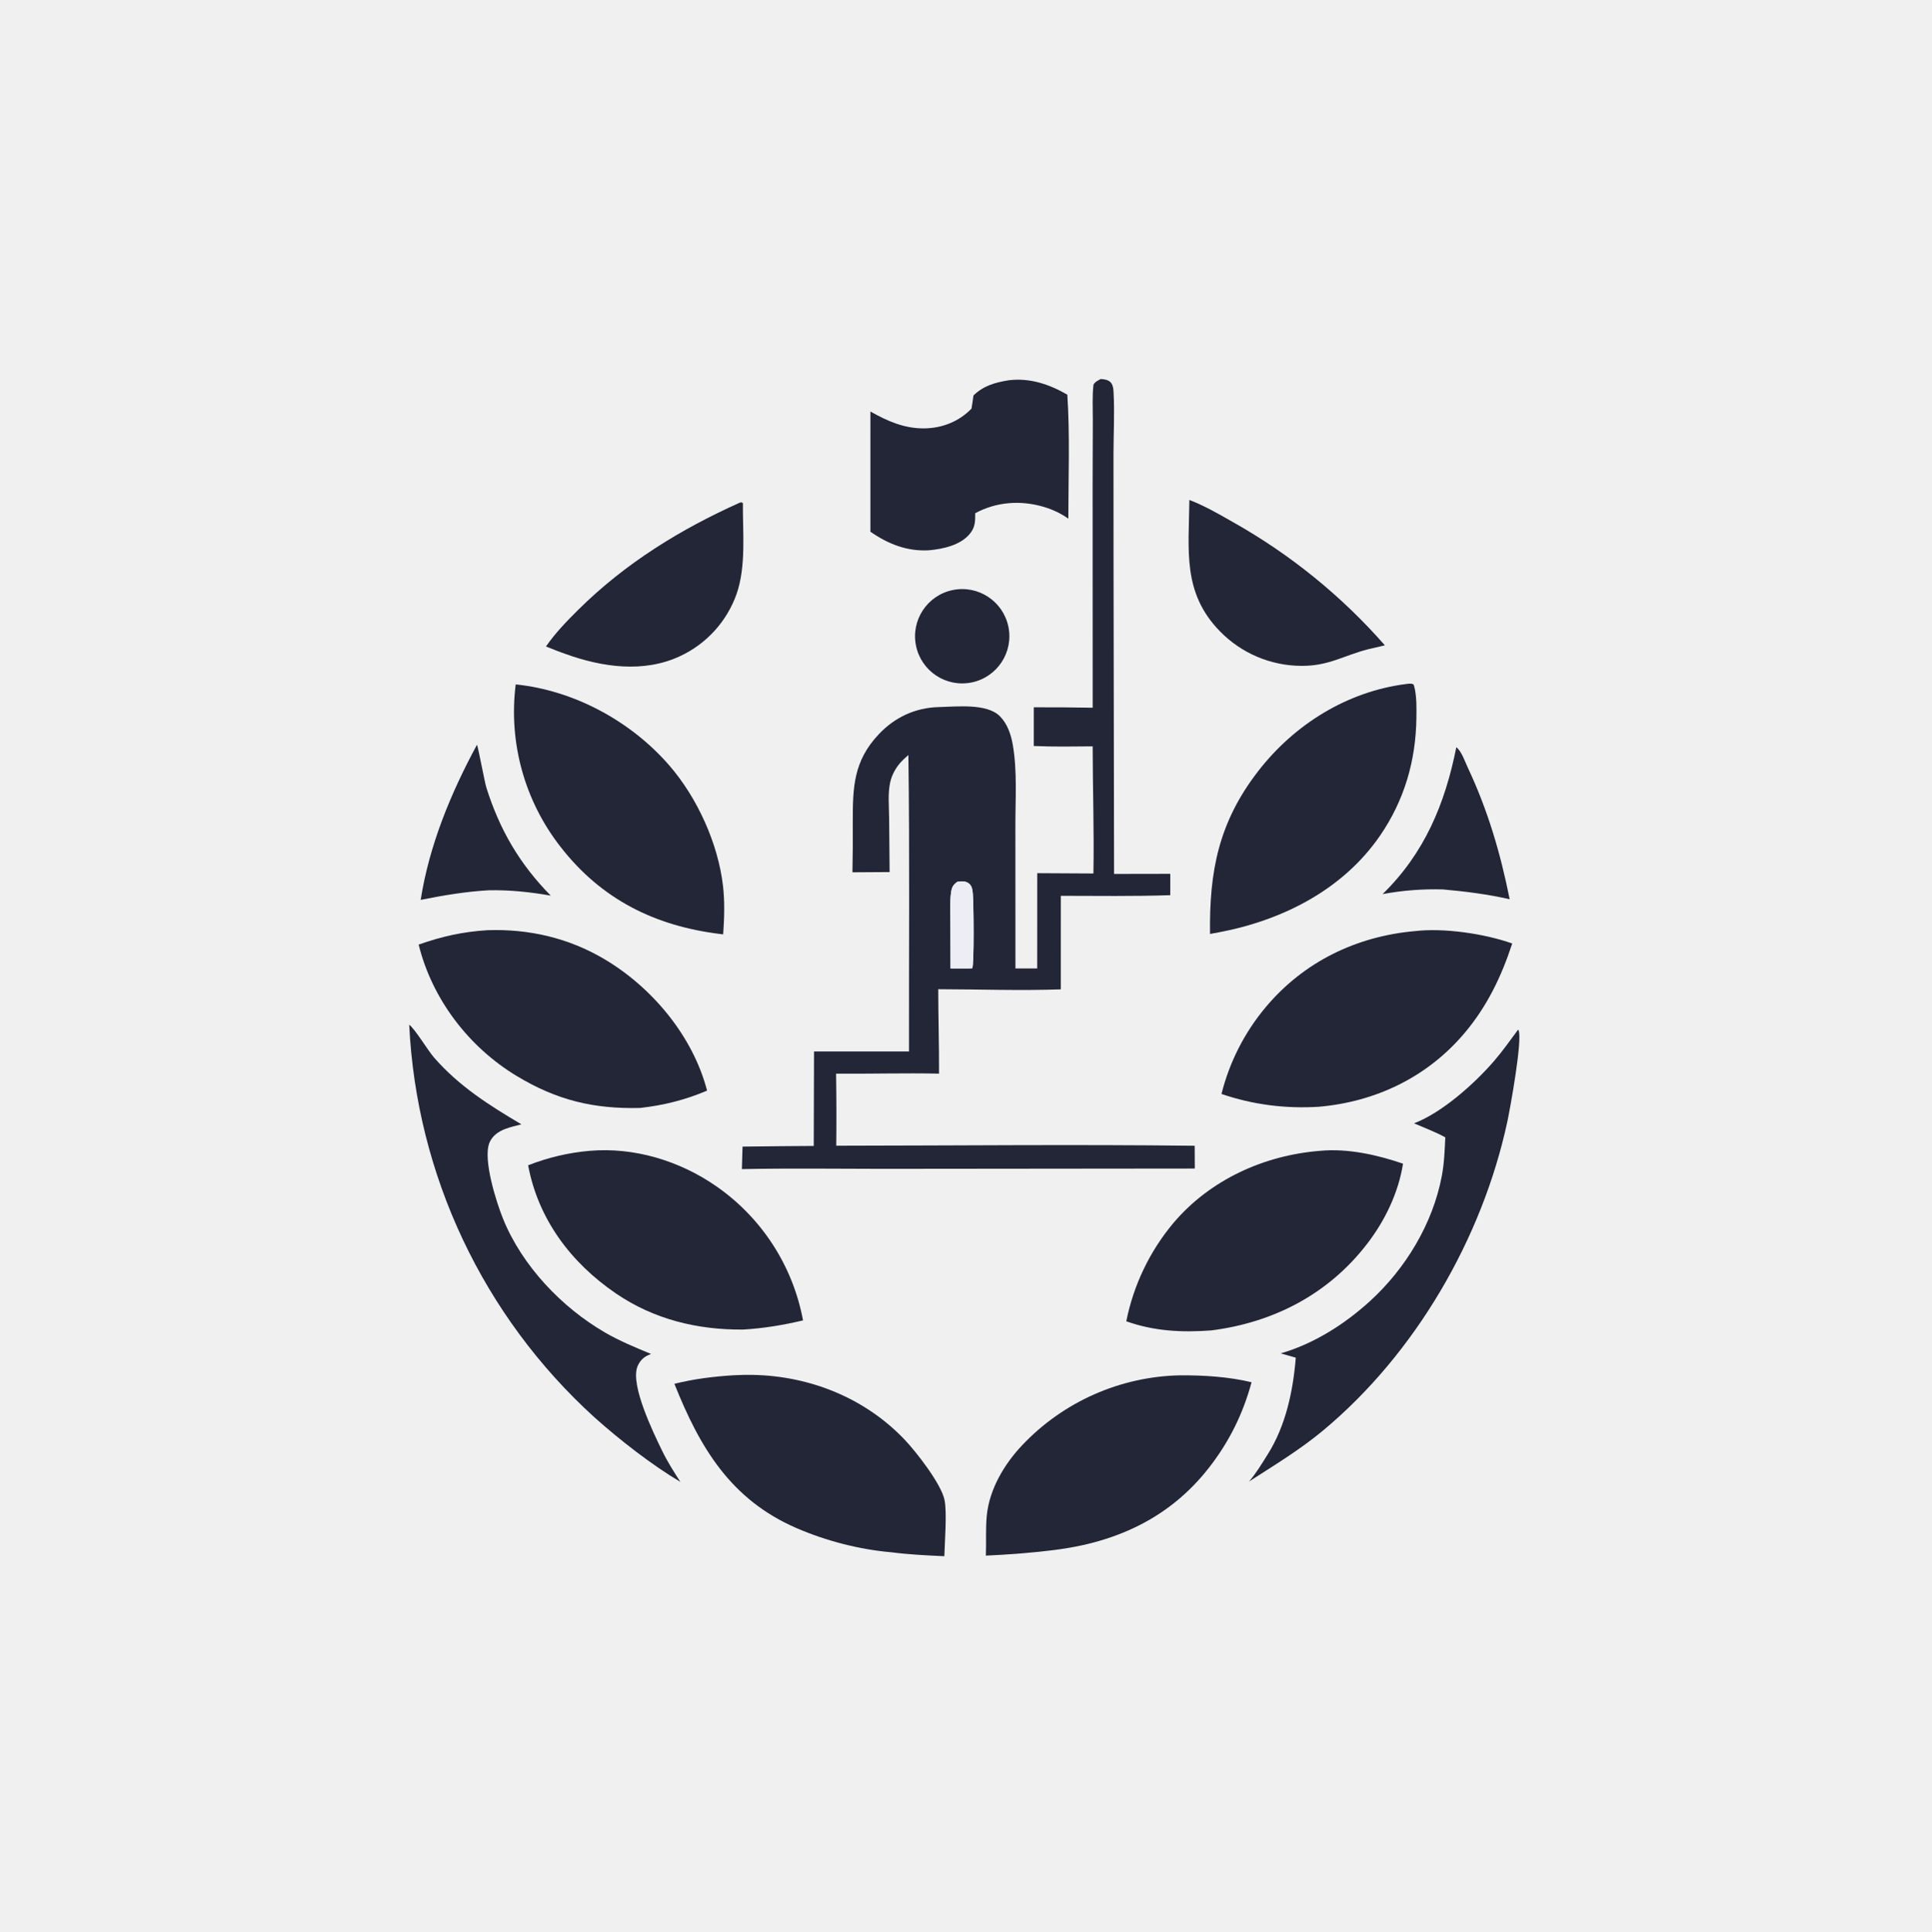
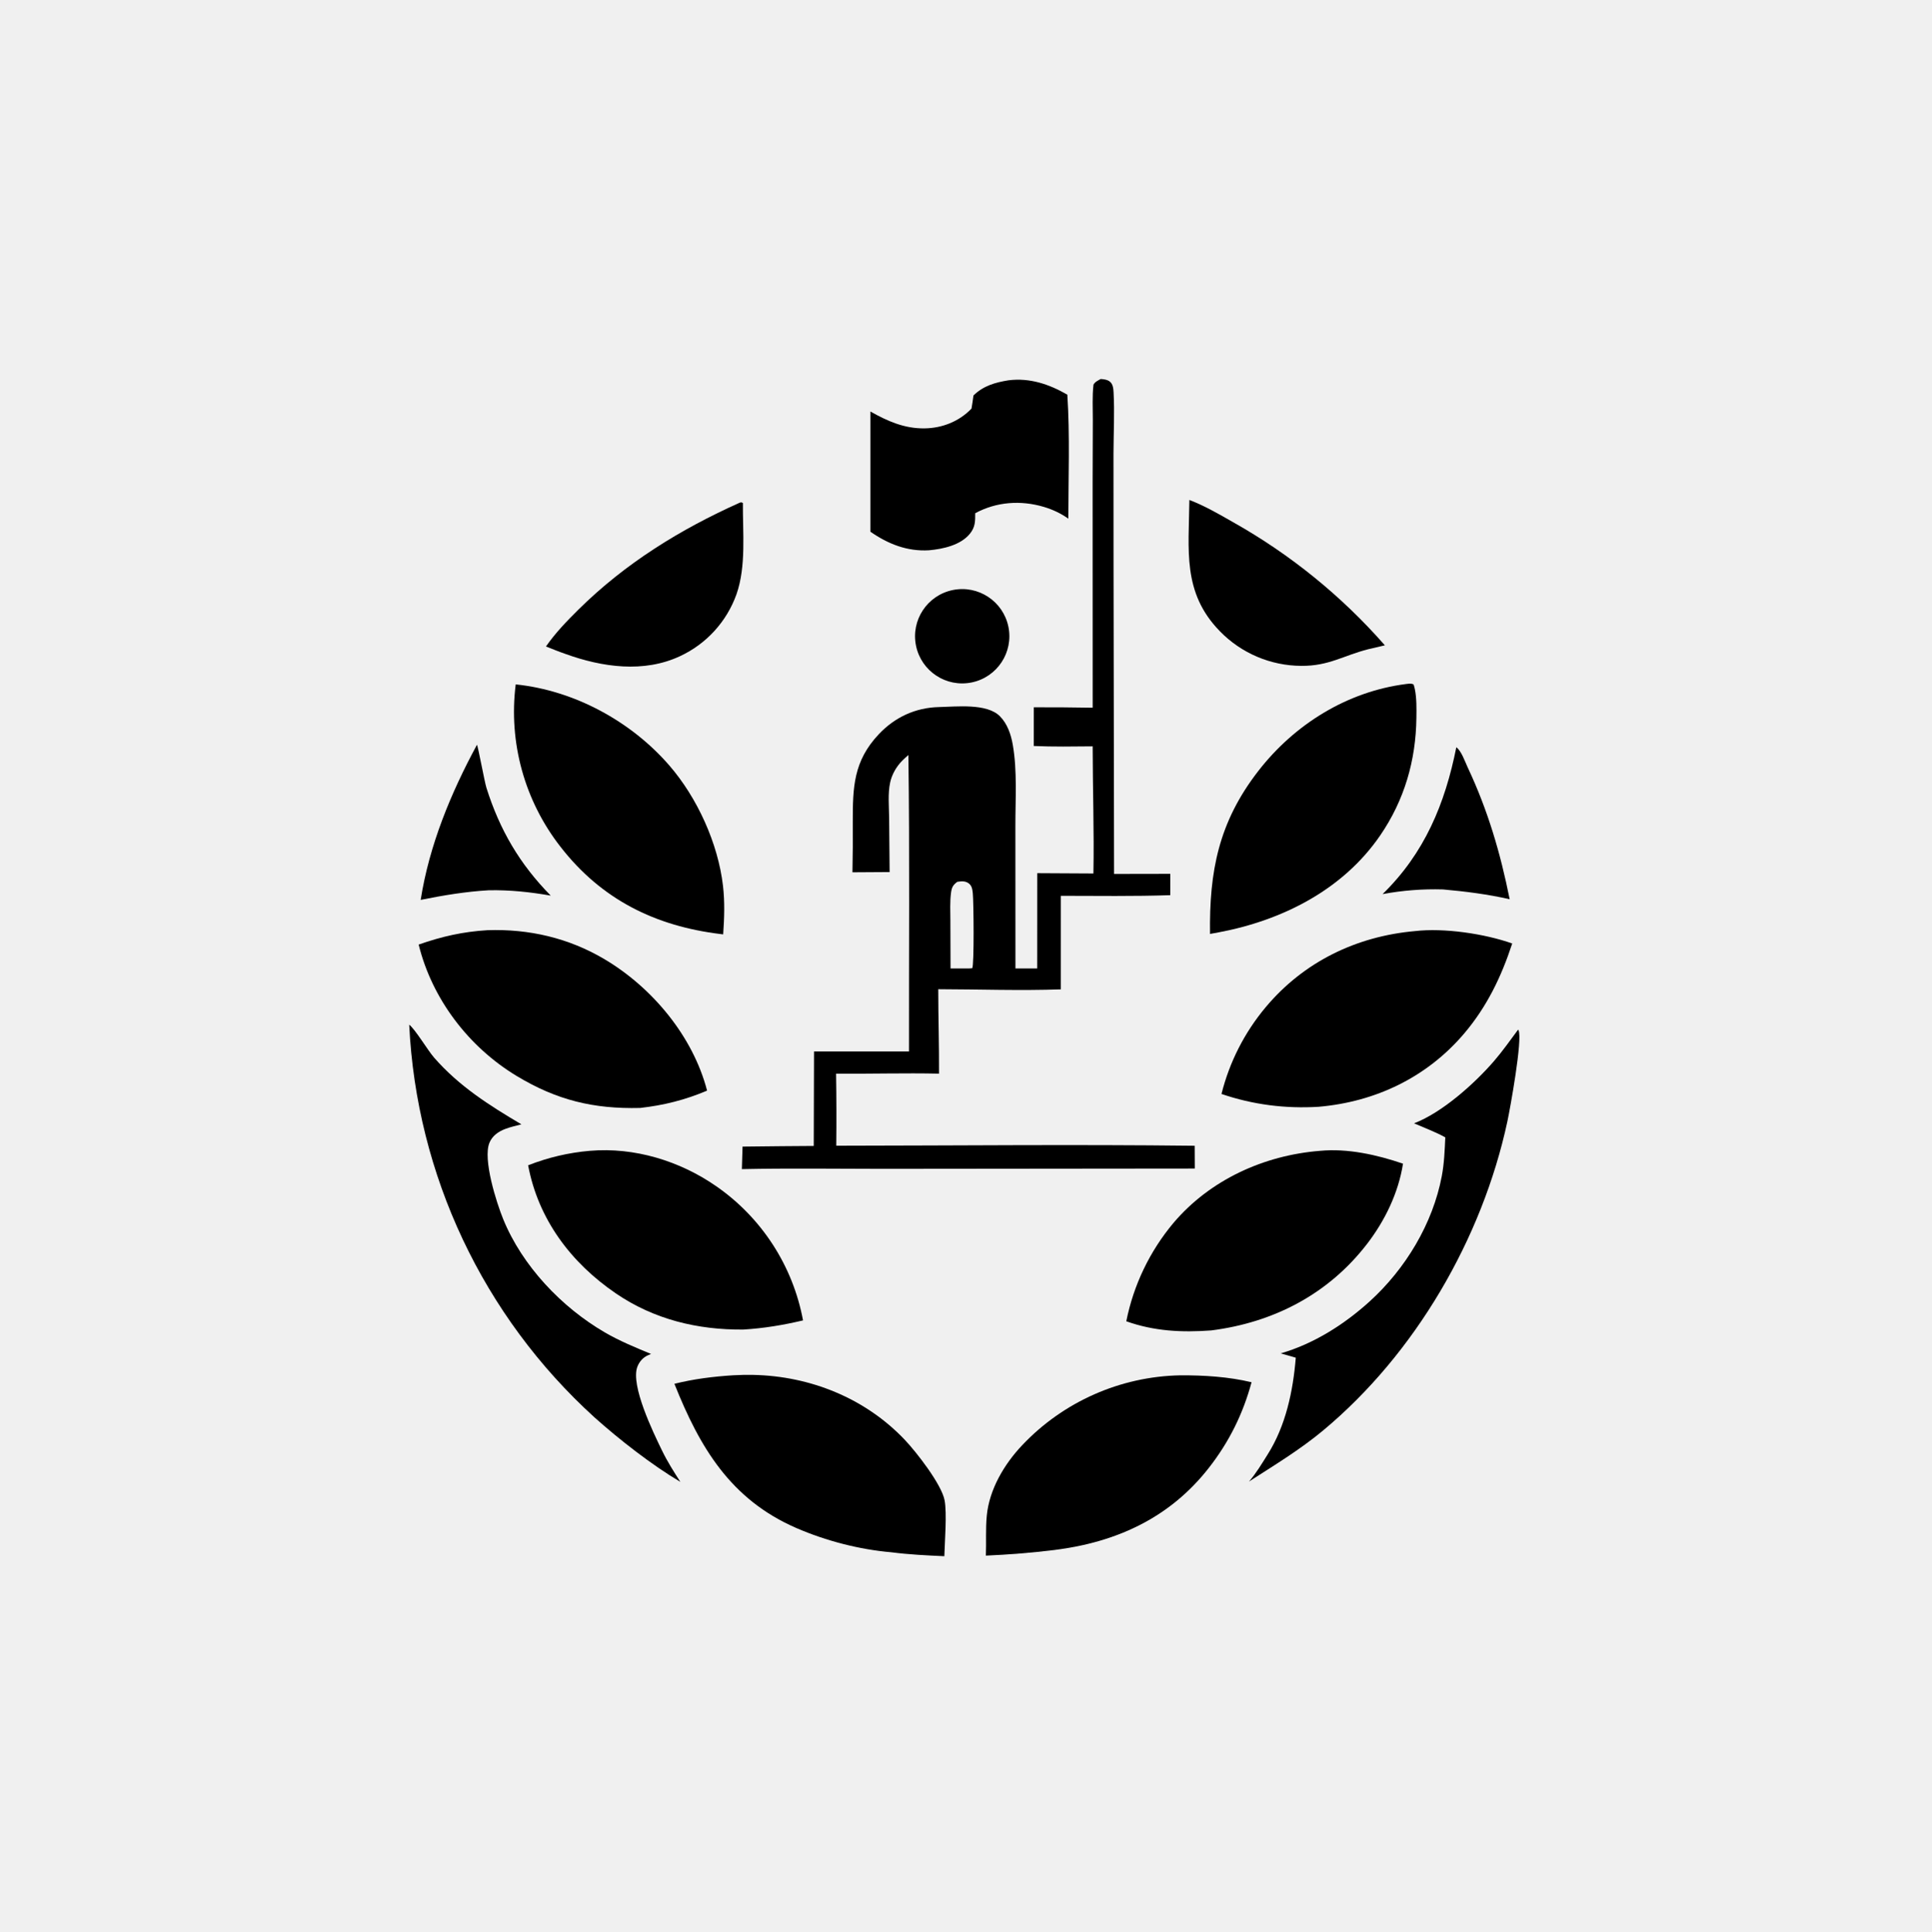
<svg xmlns="http://www.w3.org/2000/svg" width="290" height="290" viewBox="0 0 290 290" fill="none">
  <g clip-path="url(#clip0_136_13345)">
-     <path d="M164.081 106.275L164.072 72.536L164.102 63.045C164.106 61.297 163.999 59.496 164.202 57.759C164.445 57.325 164.865 57.149 165.283 56.914C165.754 56.943 166.316 57.011 166.689 57.33C167.143 57.721 167.191 58.396 167.221 58.952C167.379 61.955 167.218 65.041 167.206 68.052L167.213 83.868L167.292 131.235L175.734 131.22L175.731 134.426C170.262 134.604 164.771 134.528 159.298 134.519L159.296 148.567C153.178 148.781 147.015 148.558 140.891 148.544C140.891 152.77 141.031 156.994 141.007 161.222C135.861 161.111 130.699 161.268 125.549 161.221C125.606 164.828 125.615 168.436 125.577 172.044C143.51 172.026 161.468 171.84 179.398 172.05L179.414 175.472L132.411 175.518C125.413 175.514 118.401 175.411 111.404 175.56L111.503 172.176L117.352 172.113L122.196 172.078L122.237 157.888L136.496 157.89C136.475 143.055 136.612 128.21 136.408 113.377C136.092 113.657 135.768 113.936 135.473 114.238C134.601 115.127 133.938 116.273 133.67 117.495C133.304 119.164 133.5 121.125 133.515 122.832L133.588 130.953L128.007 130.988C128.058 128.463 128.074 125.938 128.056 123.413C128.052 118.211 128.159 114.311 131.936 110.283C134.352 107.707 137.462 106.257 140.999 106.177C143.633 106.117 148.194 105.585 150.147 107.553C151.271 108.686 151.807 110.272 152.078 111.808C152.776 115.757 152.463 120.129 152.473 124.145L152.481 145.423L155.749 145.428L155.756 131.12L164.191 131.165C164.308 124.813 164.086 118.43 164.079 112.074C161.131 112.102 158.182 112.151 155.236 112.021C155.226 110.084 155.227 108.147 155.239 106.21C158.187 106.202 161.134 106.223 164.081 106.275ZM143.751 132.418C143.12 132.882 142.922 133.24 142.816 134.012C142.623 135.419 142.713 136.899 142.715 138.319L142.737 145.429L145.46 145.428L145.992 145.394C146.301 145.007 146.208 135.259 146.076 134.108C146.012 133.547 145.952 133.008 145.462 132.647C144.934 132.258 144.36 132.332 143.751 132.418Z" fill="#232637" />
-     <path d="M146.178 59.386C147.685 57.922 149.429 57.435 151.441 57.107C154.635 56.706 157.546 57.695 160.275 59.265C160.674 65.421 160.427 71.715 160.424 77.887C159.323 77.095 158.056 76.508 156.759 76.121C153.291 75.087 149.63 75.34 146.442 77.068C146.444 78.276 146.455 79.141 145.652 80.136C144.259 81.864 141.612 82.441 139.513 82.632C136.227 82.829 133.363 81.693 130.703 79.843L130.704 61.796C133.29 63.249 135.811 64.368 138.833 64.327C141.5 64.29 144.03 63.286 145.885 61.355C146.009 60.707 146.082 60.04 146.178 59.386Z" fill="#232637" />
-     <path d="M205.409 97.504C201.722 98.45 199.519 100.022 195.417 99.989C190.804 99.969 186.394 98.094 183.179 94.788C177.494 88.963 178.528 82.559 178.6 75.075C180.86 75.938 183.042 77.199 185.138 78.398C193.737 83.23 201.454 89.488 207.959 96.904L205.409 97.504Z" fill="#232637" />
-     <path d="M81.985 97.076C83.379 95.063 85.128 93.25 86.866 91.532C93.891 84.585 102.146 79.486 111.13 75.463C111.431 75.425 111.29 75.398 111.555 75.54C111.521 79.951 112.07 84.999 110.599 89.221C109.138 93.326 106.094 96.675 102.147 98.519C96.677 101.095 90.418 100.188 84.925 98.203C83.932 97.862 82.96 97.466 81.985 97.076Z" fill="#232637" />
-     <path d="M145.92 102.477C142.088 103.267 138.342 100.801 137.553 96.969C136.764 93.138 139.232 89.392 143.064 88.605C146.894 87.818 150.636 90.284 151.425 94.113C152.213 97.942 149.749 101.686 145.92 102.477Z" fill="#232637" />
-     <path d="M181.703 140.243C181.573 130.854 182.994 123.456 188.945 115.782C194.382 108.77 202.293 103.84 211.157 102.713C211.599 102.673 211.87 102.583 212.272 102.785C212.351 103.027 212.416 103.274 212.467 103.524C212.737 104.878 212.708 106.398 212.692 107.78C212.619 114.191 210.893 120.153 207.242 125.471C201.641 133.633 192.521 138.217 182.999 140.006L181.703 140.243Z" fill="#232637" />
-     <path d="M108.594 140.308L108.201 140.261C98.38 139.064 90.305 135.071 84.162 127.152C78.763 120.245 76.344 111.47 77.441 102.773C86.219 103.672 94.747 108.304 100.497 114.932C104.705 119.783 107.827 126.653 108.566 133.016C108.85 135.462 108.765 137.861 108.594 140.308Z" fill="#232637" />
-     <path d="M63.17 135.13C64.452 126.94 67.696 119.093 71.619 111.843C71.779 112.025 72.763 117.409 73.037 118.277C75.03 124.606 78.034 129.752 82.704 134.492C79.585 133.946 76.582 133.629 73.41 133.685C69.921 133.887 66.592 134.445 63.17 135.13Z" fill="#232637" />
-     <path d="M207.614 134.263C213.914 128.12 216.993 120.699 218.686 112.212C219.455 112.762 219.998 114.394 220.402 115.252C223.417 121.663 225.311 128.097 226.698 135.035C223.393 134.283 220.046 133.86 216.675 133.56C213.638 133.472 210.601 133.707 207.614 134.263Z" fill="#232637" />
-     <path d="M142.737 145.429L142.715 138.319C142.713 136.899 142.623 135.419 142.816 134.012C142.922 133.24 143.12 132.882 143.751 132.418C144.361 132.332 144.935 132.258 145.463 132.647C145.952 133.008 146.012 133.547 146.076 134.108C146.208 135.259 146.302 145.007 145.993 145.394L145.46 145.428L142.737 145.429Z" fill="#ECEDF5" />
-     <path d="M62.867 141.842C66.358 140.618 69.502 139.909 73.202 139.681C79.424 139.469 85.372 140.84 90.754 144.026C97.94 148.281 104.057 155.611 106.177 163.774C102.868 165.174 99.674 165.974 96.119 166.375C89.126 166.543 83.61 165.21 77.579 161.568C70.39 157.228 64.883 150.03 62.867 141.842Z" fill="#232637" />
-     <path d="M183.423 164.273C184.622 159.471 186.901 155.005 190.086 151.215C195.783 144.428 203.679 140.601 212.458 139.819C216.851 139.303 222.978 140.22 227.081 141.678C225.46 146.637 223.294 151.145 219.901 155.153C214.297 161.772 206.555 165.462 197.993 166.2C193.015 166.501 188.147 165.888 183.423 164.273Z" fill="#232637" />
-     <path d="M102.17 222.529C97.871 219.978 93.034 216.209 89.28 212.85C72.549 197.658 62.538 176.443 61.447 153.871C62.363 154.57 64.214 157.704 65.192 158.823C68.94 163.115 73.457 165.971 78.295 168.836C77.491 169.043 76.658 169.228 75.88 169.522C74.849 169.912 73.936 170.543 73.5 171.59C72.465 174.076 74.565 180.626 75.563 183.075C78.416 190.078 84.321 196.306 90.845 200.093C93.058 201.378 95.411 202.339 97.768 203.319C97.732 203.333 97.696 203.346 97.66 203.36C97.602 203.385 97.543 203.411 97.484 203.435C97.442 203.453 97.4 203.468 97.358 203.486C96.572 203.817 95.991 204.469 95.699 205.266C94.676 208.06 98.077 215.077 99.413 217.822C100.206 219.462 101.18 221.004 102.17 222.529Z" fill="#232637" />
-     <path d="M212.336 168.683C216.558 167.072 221.405 162.73 224.313 159.373C225.615 157.87 226.777 156.211 227.965 154.615C227.987 154.648 228.015 154.68 228.032 154.716C228.662 156.06 226.753 166.54 226.353 168.404C222.579 185.971 212.529 203.274 198.684 214.804C195.179 217.723 191.368 220.012 187.55 222.477C188.627 221.236 189.47 219.811 190.343 218.425C193.076 214.108 194.169 208.901 194.58 203.877L192.311 203.229C197.273 201.801 201.888 198.866 205.682 195.418C211.047 190.543 215.15 183.774 216.506 176.604C216.87 174.678 216.94 172.743 217.031 170.791C215.547 169.969 213.892 169.362 212.336 168.683Z" fill="#232637" />
-     <path d="M79.305 174.987C82.271 173.816 85.392 173.083 88.57 172.811C95.261 172.24 102.073 174.321 107.553 178.128C114.384 182.863 119.068 190.105 120.586 198.276C117.576 198.984 114.703 199.466 111.608 199.652C104.749 199.709 98.206 198.131 92.484 194.226C85.728 189.615 80.829 183.099 79.305 174.987Z" fill="#232637" />
-     <path d="M169.128 198.409C170.213 192.968 172.65 187.887 176.215 183.635C181.715 177.153 189.812 173.481 198.206 172.815C202.35 172.414 206.782 173.408 210.681 174.741C209.997 179.106 207.979 183.283 205.299 186.77C199.484 194.336 191.245 198.589 181.89 199.781C177.49 200.106 173.322 199.905 169.128 198.409Z" fill="#232637" />
-     <path d="M101.271 207.798C104.176 207.069 107.128 206.706 110.111 206.516C111.114 206.459 112.118 206.441 113.122 206.46C121.677 206.64 129.943 209.962 135.873 216.217C137.593 218.032 141.383 222.874 141.844 225.289C142.215 227.234 141.864 231.554 141.805 233.686C139.139 233.563 136.495 233.439 133.847 233.096C129.04 232.683 124.037 231.383 119.61 229.467C109.705 225.178 105.075 217.345 101.271 207.798Z" fill="#232637" />
-     <path d="M148.042 233.598C148.121 231.604 147.986 229.584 148.178 227.597C148.56 223.64 150.809 219.851 153.502 217.011C159.691 210.472 168.248 206.692 177.25 206.523C180.79 206.509 184.488 206.734 187.938 207.563C186.649 212.323 184.578 216.509 181.537 220.405C175.666 227.929 167.66 231.586 158.344 232.753C154.899 233.176 151.51 233.445 148.042 233.598Z" fill="#232637" />
+     <path d="M164.081 106.275L164.072 72.536L164.102 63.045C164.106 61.297 163.999 59.496 164.202 57.759C164.445 57.325 164.865 57.149 165.283 56.914C165.754 56.943 166.316 57.011 166.689 57.33C167.143 57.721 167.191 58.396 167.221 58.952C167.379 61.955 167.218 65.041 167.206 68.052L167.213 83.868L167.292 131.235L175.734 131.22L175.731 134.426C170.262 134.604 164.771 134.528 159.298 134.519L159.296 148.567C153.178 148.781 147.015 148.558 140.891 148.544C140.891 152.77 141.031 156.994 141.007 161.222C135.861 161.111 130.699 161.268 125.549 161.221C125.606 164.828 125.615 168.436 125.577 172.044C143.51 172.026 161.468 171.84 179.398 172.05L179.414 175.472L132.411 175.518C125.413 175.514 118.401 175.411 111.404 175.56L111.503 172.176L117.352 172.113L122.196 172.078L122.237 157.888L136.496 157.89C136.475 143.055 136.612 128.21 136.408 113.377C136.092 113.657 135.768 113.936 135.473 114.238C134.601 115.127 133.938 116.273 133.67 117.495C133.304 119.164 133.5 121.125 133.515 122.832L133.588 130.953L128.007 130.988C128.058 128.463 128.074 125.938 128.056 123.413C128.052 118.211 128.159 114.311 131.936 110.283C134.352 107.707 137.462 106.257 140.999 106.177C143.633 106.117 148.194 105.585 150.147 107.553C151.271 108.686 151.807 110.272 152.078 111.808C152.776 115.757 152.463 120.129 152.473 124.145L152.481 145.423L155.749 145.428L155.756 131.12L164.191 131.165C164.308 124.813 164.086 118.43 164.079 112.074C161.131 112.102 158.182 112.151 155.236 112.021C155.226 110.084 155.227 108.147 155.239 106.21C158.187 106.202 161.134 106.223 164.081 106.275ZM143.751 132.418C143.12 132.882 142.922 133.24 142.816 134.012C142.623 135.419 142.713 136.899 142.715 138.319L142.737 145.429L145.46 145.428L145.992 145.394C146.301 145.007 146.208 135.259 146.076 134.108C146.012 133.547 145.952 133.008 145.462 132.647C144.934 132.258 144.36 132.332 143.751 132.418Z" fill="currentColor" />
+     <path d="M146.178 59.386C147.685 57.922 149.429 57.435 151.441 57.107C154.635 56.706 157.546 57.695 160.275 59.265C160.674 65.421 160.427 71.715 160.424 77.887C159.323 77.095 158.056 76.508 156.759 76.121C153.291 75.087 149.63 75.34 146.442 77.068C146.444 78.276 146.455 79.141 145.652 80.136C144.259 81.864 141.612 82.441 139.513 82.632C136.227 82.829 133.363 81.693 130.703 79.843L130.704 61.796C133.29 63.249 135.811 64.368 138.833 64.327C141.5 64.29 144.03 63.286 145.885 61.355C146.009 60.707 146.082 60.04 146.178 59.386Z" fill="currentColor" />
+     <path d="M205.409 97.504C201.722 98.45 199.519 100.022 195.417 99.989C190.804 99.969 186.394 98.094 183.179 94.788C177.494 88.963 178.528 82.559 178.6 75.075C180.86 75.938 183.042 77.199 185.138 78.398C193.737 83.23 201.454 89.488 207.959 96.904L205.409 97.504Z" fill="currentColor" />
+     <path d="M81.985 97.076C83.379 95.063 85.128 93.25 86.866 91.532C93.891 84.585 102.146 79.486 111.13 75.463C111.431 75.425 111.29 75.398 111.555 75.54C111.521 79.951 112.07 84.999 110.599 89.221C109.138 93.326 106.094 96.675 102.147 98.519C96.677 101.095 90.418 100.188 84.925 98.203C83.932 97.862 82.96 97.466 81.985 97.076Z" fill="currentColor" />
+     <path d="M145.92 102.477C142.088 103.267 138.342 100.801 137.553 96.969C136.764 93.138 139.232 89.392 143.064 88.605C146.894 87.818 150.636 90.284 151.425 94.113C152.213 97.942 149.749 101.686 145.92 102.477Z" fill="currentColor" />
+     <path d="M181.703 140.243C181.573 130.854 182.994 123.456 188.945 115.782C194.382 108.77 202.293 103.84 211.157 102.713C211.599 102.673 211.87 102.583 212.272 102.785C212.351 103.027 212.416 103.274 212.467 103.524C212.737 104.878 212.708 106.398 212.692 107.78C212.619 114.191 210.893 120.153 207.242 125.471C201.641 133.633 192.521 138.217 182.999 140.006L181.703 140.243Z" fill="currentColor" />
+     <path d="M108.594 140.308L108.201 140.261C98.38 139.064 90.305 135.071 84.162 127.152C78.763 120.245 76.344 111.47 77.441 102.773C86.219 103.672 94.747 108.304 100.497 114.932C104.705 119.783 107.827 126.653 108.566 133.016C108.85 135.462 108.765 137.861 108.594 140.308Z" fill="currentColor" />
+     <path d="M63.17 135.13C64.452 126.94 67.696 119.093 71.619 111.843C71.779 112.025 72.763 117.409 73.037 118.277C75.03 124.606 78.034 129.752 82.704 134.492C79.585 133.946 76.582 133.629 73.41 133.685C69.921 133.887 66.592 134.445 63.17 135.13Z" fill="currentColor" />
+     <path d="M207.614 134.263C213.914 128.12 216.993 120.699 218.686 112.212C219.455 112.762 219.998 114.394 220.402 115.252C223.417 121.663 225.311 128.097 226.698 135.035C223.393 134.283 220.046 133.86 216.675 133.56C213.638 133.472 210.601 133.707 207.614 134.263Z" fill="currentColor" />
+     <path d="M142.737 145.429L142.715 138.319C142.713 136.899 142.623 135.419 142.816 134.012C142.922 133.24 143.12 132.882 143.751 132.418C144.361 132.332 144.935 132.258 145.463 132.647C145.952 133.008 146.012 133.547 146.076 134.108C146.208 135.259 146.302 145.007 145.993 145.394L145.46 145.428L142.737 145.429Z" fill="none" />
+     <path d="M62.867 141.842C66.358 140.618 69.502 139.909 73.202 139.681C79.424 139.469 85.372 140.84 90.754 144.026C97.94 148.281 104.057 155.611 106.177 163.774C102.868 165.174 99.674 165.974 96.119 166.375C89.126 166.543 83.61 165.21 77.579 161.568C70.39 157.228 64.883 150.03 62.867 141.842Z" fill="currentColor" />
+     <path d="M183.423 164.273C184.622 159.471 186.901 155.005 190.086 151.215C195.783 144.428 203.679 140.601 212.458 139.819C216.851 139.303 222.978 140.22 227.081 141.678C225.46 146.637 223.294 151.145 219.901 155.153C214.297 161.772 206.555 165.462 197.993 166.2C193.015 166.501 188.147 165.888 183.423 164.273Z" fill="currentColor" />
+     <path d="M102.17 222.529C97.871 219.978 93.034 216.209 89.28 212.85C72.549 197.658 62.538 176.443 61.447 153.871C62.363 154.57 64.214 157.704 65.192 158.823C68.94 163.115 73.457 165.971 78.295 168.836C77.491 169.043 76.658 169.228 75.88 169.522C74.849 169.912 73.936 170.543 73.5 171.59C72.465 174.076 74.565 180.626 75.563 183.075C78.416 190.078 84.321 196.306 90.845 200.093C93.058 201.378 95.411 202.339 97.768 203.319C97.732 203.333 97.696 203.346 97.66 203.36C97.602 203.385 97.543 203.411 97.484 203.435C97.442 203.453 97.4 203.468 97.358 203.486C96.572 203.817 95.991 204.469 95.699 205.266C94.676 208.06 98.077 215.077 99.413 217.822C100.206 219.462 101.18 221.004 102.17 222.529Z" fill="currentColor" />
+     <path d="M212.336 168.683C216.558 167.072 221.405 162.73 224.313 159.373C225.615 157.87 226.777 156.211 227.965 154.615C227.987 154.648 228.015 154.68 228.032 154.716C228.662 156.06 226.753 166.54 226.353 168.404C222.579 185.971 212.529 203.274 198.684 214.804C195.179 217.723 191.368 220.012 187.55 222.477C188.627 221.236 189.47 219.811 190.343 218.425C193.076 214.108 194.169 208.901 194.58 203.877L192.311 203.229C197.273 201.801 201.888 198.866 205.682 195.418C211.047 190.543 215.15 183.774 216.506 176.604C216.87 174.678 216.94 172.743 217.031 170.791C215.547 169.969 213.892 169.362 212.336 168.683Z" fill="currentColor" />
+     <path d="M79.305 174.987C82.271 173.816 85.392 173.083 88.57 172.811C95.261 172.24 102.073 174.321 107.553 178.128C114.384 182.863 119.068 190.105 120.586 198.276C117.576 198.984 114.703 199.466 111.608 199.652C104.749 199.709 98.206 198.131 92.484 194.226C85.728 189.615 80.829 183.099 79.305 174.987Z" fill="currentColor" />
+     <path d="M169.128 198.409C170.213 192.968 172.65 187.887 176.215 183.635C181.715 177.153 189.812 173.481 198.206 172.815C202.35 172.414 206.782 173.408 210.681 174.741C209.997 179.106 207.979 183.283 205.299 186.77C199.484 194.336 191.245 198.589 181.89 199.781C177.49 200.106 173.322 199.905 169.128 198.409Z" fill="currentColor" />
+     <path d="M101.271 207.798C104.176 207.069 107.128 206.706 110.111 206.516C111.114 206.459 112.118 206.441 113.122 206.46C121.677 206.64 129.943 209.962 135.873 216.217C137.593 218.032 141.383 222.874 141.844 225.289C142.215 227.234 141.864 231.554 141.805 233.686C139.139 233.563 136.495 233.439 133.847 233.096C129.04 232.683 124.037 231.383 119.61 229.467C109.705 225.178 105.075 217.345 101.271 207.798Z" fill="currentColor" />
+     <path d="M148.042 233.598C148.121 231.604 147.986 229.584 148.178 227.597C148.56 223.64 150.809 219.851 153.502 217.011C159.691 210.472 168.248 206.692 177.25 206.523C180.79 206.509 184.488 206.734 187.938 207.563C186.649 212.323 184.578 216.509 181.537 220.405C175.666 227.929 167.66 231.586 158.344 232.753C154.899 233.176 151.51 233.445 148.042 233.598Z" fill="currentColor" />
  </g>
  <defs>
    <clipPath id="clip0_136_13345">
      <rect width="290" height="290" fill="white" />
    </clipPath>
  </defs>
</svg>
